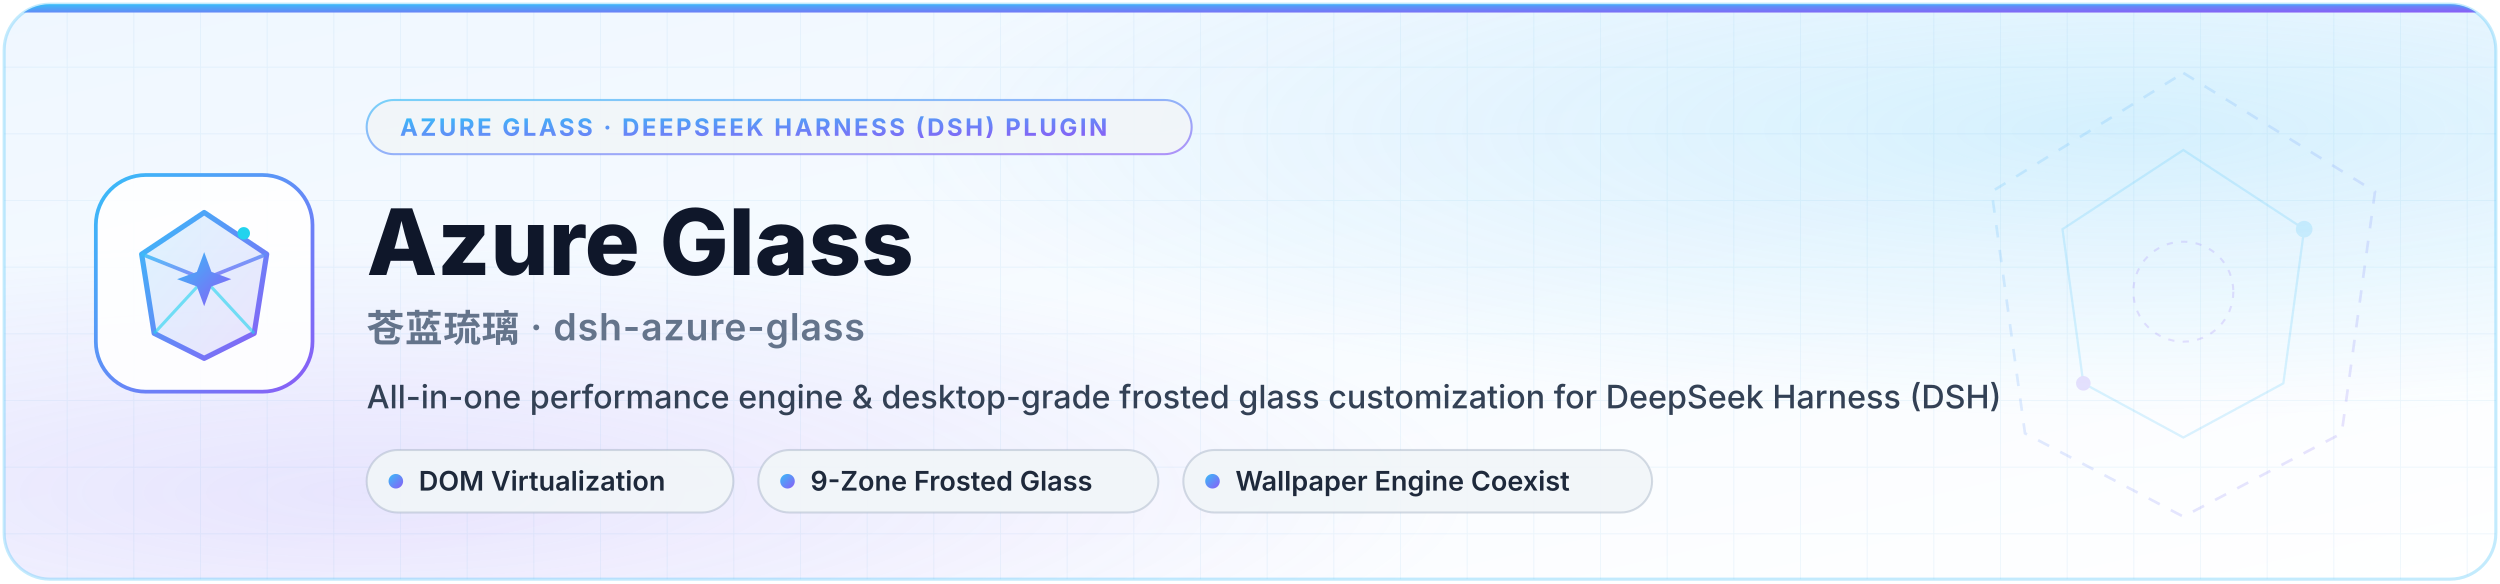
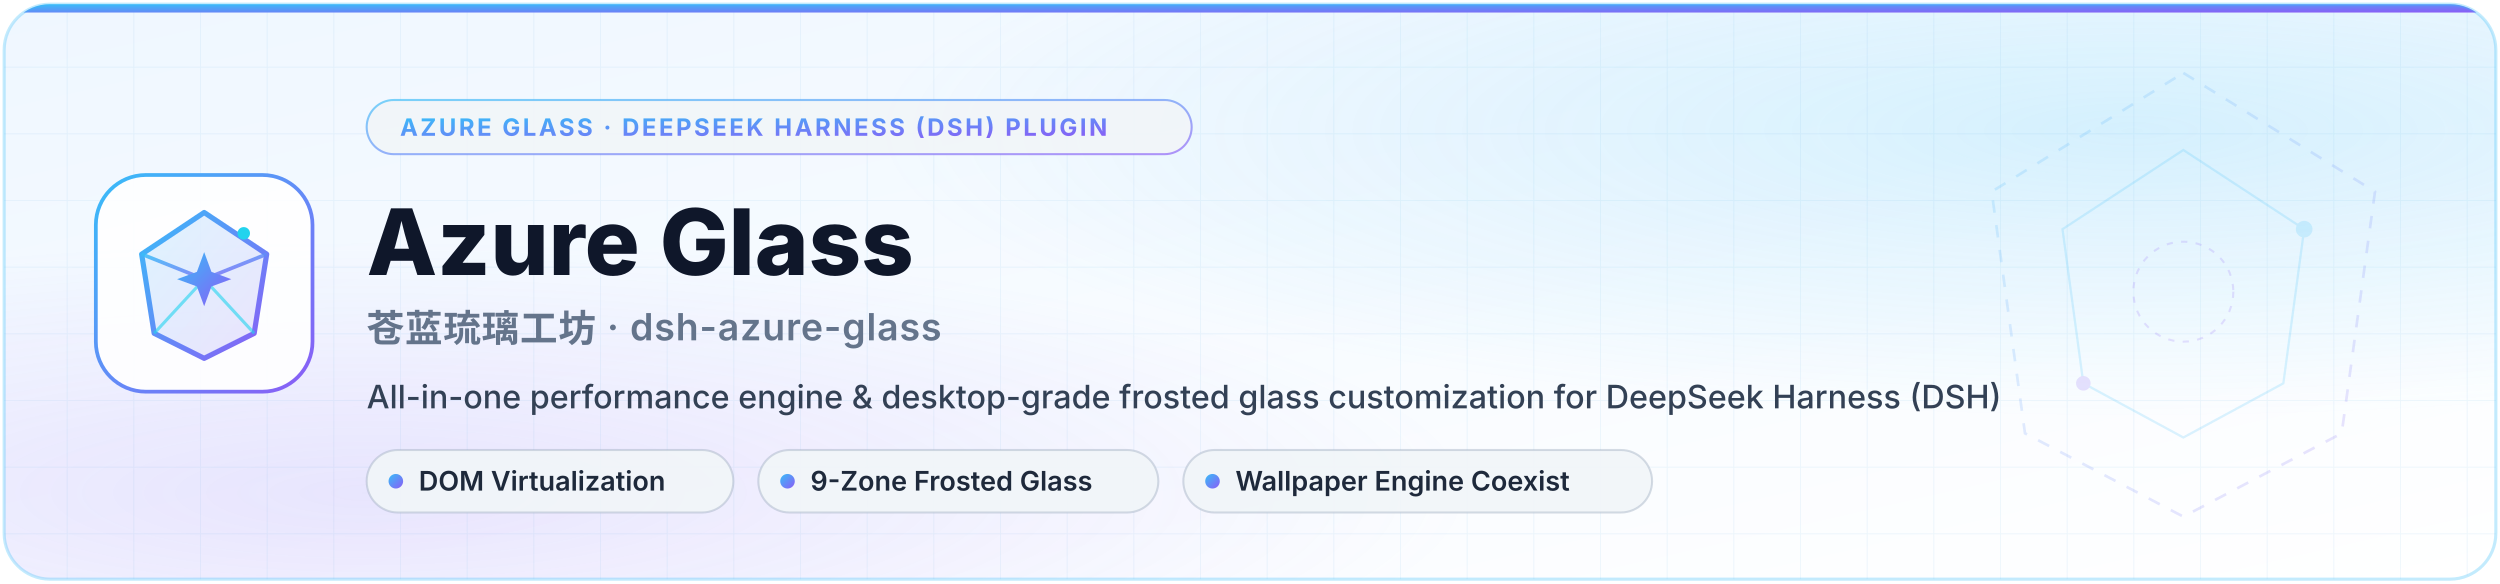
<svg xmlns="http://www.w3.org/2000/svg" viewBox="0 0 1200 280" width="1200" height="280" role="img" aria-label="Azure Glass">
  <defs>
    <linearGradient id="bgGrad" x1="0%" y1="0%" x2="100%" y2="100%">
      <stop offset="0%" stop-color="#eff7ff" />
      <stop offset="100%" stop-color="#ffffff" />
    </linearGradient>
    <linearGradient id="accentGrad" x1="0%" y1="0%" x2="100%" y2="100%">
      <stop offset="0%" stop-color="#38bdf8" />
      <stop offset="100%" stop-color="#8b5cf6" />
    </linearGradient>
    <radialGradient id="glow1" cx="85%" cy="22%" r="50%">
      <stop offset="0%" stop-color="#38bdf8" stop-opacity="0.18" />
      <stop offset="100%" stop-color="#38bdf8" stop-opacity="0" />
    </radialGradient>
    <radialGradient id="glow2" cx="15%" cy="85%" r="44%">
      <stop offset="0%" stop-color="#8b5cf6" stop-opacity="0.14" />
      <stop offset="100%" stop-color="#8b5cf6" stop-opacity="0" />
    </radialGradient>
    <pattern id="gridPat" width="32" height="32" patternUnits="userSpaceOnUse">
      <path d="M 32 0 L 0 0 0 32" fill="none" stroke="#0284c7" stroke-width="0.8" stroke-opacity="0.07" />
    </pattern>
    <clipPath id="outerClip">
      <rect x="2" y="2" width="1196" height="276" rx="22" />
    </clipPath>
  </defs>
  <g clip-path="url(#outerClip)">
    <rect x="2" y="2" width="1196" height="276" rx="22" fill="url(#bgGrad)" />
    <rect x="2" y="2" width="1196" height="276" fill="url(#gridPat)" />
    <rect x="2" y="2" width="1196" height="276" fill="url(#glow1)" />
    <rect x="2" y="2" width="1196" height="276" fill="url(#glow2)" />
    <rect x="2" y="2" width="1196" height="4" fill="url(#accentGrad)" />
    <g opacity="0.18" transform="translate(1048, 140)">
      <polygon points="0,-105 92,-48 76,68 0,108 -76,68 -92,-48" fill="none" stroke="url(#accentGrad)" stroke-width="1.3" stroke-dasharray="6 6" />
      <polygon points="0,-68 58,-30 48,44 0,70 -48,44 -58,-30" fill="none" stroke="#38bdf8" stroke-width="1.1" />
      <circle cx="0" cy="0" r="24" fill="none" stroke="#8b5cf6" stroke-width="1" stroke-dasharray="3 4" />
      <circle cx="58" cy="-30" r="4" fill="#38bdf8" />
      <circle cx="-48" cy="44" r="3.5" fill="#8b5cf6" />
    </g>
    <g transform="translate(46, 84)">
      <rect width="104" height="104" rx="24" fill="rgba(255,255,255,0.88)" stroke="url(#accentGrad)" stroke-width="1.8" />
      <g transform="translate(4, 4)">
        <polygon points="48,14 78,34 72,72 48,84 24,72 18,34" fill="url(#accentGrad)" fill-opacity="0.16" stroke="url(#accentGrad)" stroke-width="2.5" stroke-linejoin="round" />
        <polyline points="18,34 48,46 78,34" fill="none" stroke="url(#accentGrad)" stroke-width="1.8" opacity="0.85" />
        <line x1="48" y1="14" x2="48" y2="84" stroke="url(#accentGrad)" stroke-width="1.6" opacity="0.65" />
        <polyline points="24,72 48,46 72,72" fill="none" stroke="#22d3ee" stroke-width="1.5" opacity="0.6" />
        <path d="M48 33 L51.5 42.5 L61 46 L51.5 49.5 L48 59 L44.5 49.5 L35 46 L44.5 42.5 Z" fill="url(#accentGrad)" />
        <circle cx="67" cy="24" r="3" fill="#22d3ee" />
      </g>
    </g>
    <g transform="translate(176, 48)">
      <rect width="396" height="26" rx="13" fill="rgba(241,245,249,0.92)" stroke="url(#accentGrad)" stroke-width="1" stroke-opacity="0.65" />
      <text x="16" y="17.2" font-size="11.5" font-weight="700" letter-spacing="1.2" fill="url(#accentGrad)" font-family="-apple-system, BlinkMacSystemFont, 'Segoe UI', 'PingFang SC', 'Microsoft YaHei', sans-serif">AZURE GLASS  ·  DEEPSEEK HARNESS (DSH) PLUGIN</text>
    </g>
    <text x="176" y="132" font-size="44" font-weight="800" fill="#0f172a" font-family="-apple-system, BlinkMacSystemFont, 'Segoe UI', 'PingFang SC', 'Microsoft YaHei', sans-serif">Azure Glass</text>
-     <text x="176" y="164" font-size="18" font-weight="600" fill="#64748b" letter-spacing="0.4" font-family="-apple-system, BlinkMacSystemFont, 'Segoe UI', 'PingFang SC', 'Microsoft YaHei', sans-serif">苍蓝琉璃  ·  dsh-azure-glass</text>
+     <text x="176" y="164" font-size="18" font-weight="600" fill="#64748b" letter-spacing="0.4" font-family="-apple-system, BlinkMacSystemFont, 'Segoe UI', 'PingFang SC', 'Microsoft YaHei', sans-serif">苍蓝琉璃工坊  ·  dsh-azure-glass</text>
    <text x="176" y="196" font-size="15.5" font-weight="500" fill="#334155" font-family="-apple-system, BlinkMacSystemFont, 'Segoe UI', 'PingFang SC', 'Microsoft YaHei', sans-serif">All-in-one performance engine &amp; desktop-grade frosted glass customization for DeepSeek Harness (DSH)</text>
    <g transform="translate(176, 216)">
      <rect width="176" height="30" rx="15" fill="rgba(241,245,249,0.92)" stroke="rgba(148,163,184,0.38)" stroke-width="1" />
      <circle cx="14" cy="15" r="3.5" fill="url(#accentGrad)" />
      <text x="25" y="19.5" font-size="13" font-weight="600" fill="#1e293b" font-family="-apple-system, BlinkMacSystemFont, 'Segoe UI', 'PingFang SC', 'Microsoft YaHei', sans-serif">DOM Virtualization</text>
    </g>
    <g transform="translate(364, 216)">
      <rect width="192" height="30" rx="15" fill="rgba(241,245,249,0.92)" stroke="rgba(148,163,184,0.38)" stroke-width="1" />
      <circle cx="14" cy="15" r="3.5" fill="url(#accentGrad)" />
      <text x="25" y="19.5" font-size="13" font-weight="600" fill="#1e293b" font-family="-apple-system, BlinkMacSystemFont, 'Segoe UI', 'PingFang SC', 'Microsoft YaHei', sans-serif">9-Zone Frosted Glass</text>
    </g>
    <g transform="translate(568, 216)">
      <rect width="225" height="30" rx="15" fill="rgba(241,245,249,0.92)" stroke="rgba(148,163,184,0.38)" stroke-width="1" />
      <circle cx="14" cy="15" r="3.5" fill="url(#accentGrad)" />
      <text x="25" y="19.5" font-size="13" font-weight="600" fill="#1e293b" font-family="-apple-system, BlinkMacSystemFont, 'Segoe UI', 'PingFang SC', 'Microsoft YaHei', sans-serif">Wallpaper Engine Coexist</text>
    </g>
  </g>
  <rect x="2" y="2" width="1196" height="276" rx="22" fill="none" stroke="rgba(56,189,248,0.30)" stroke-width="1.5" />
</svg>
